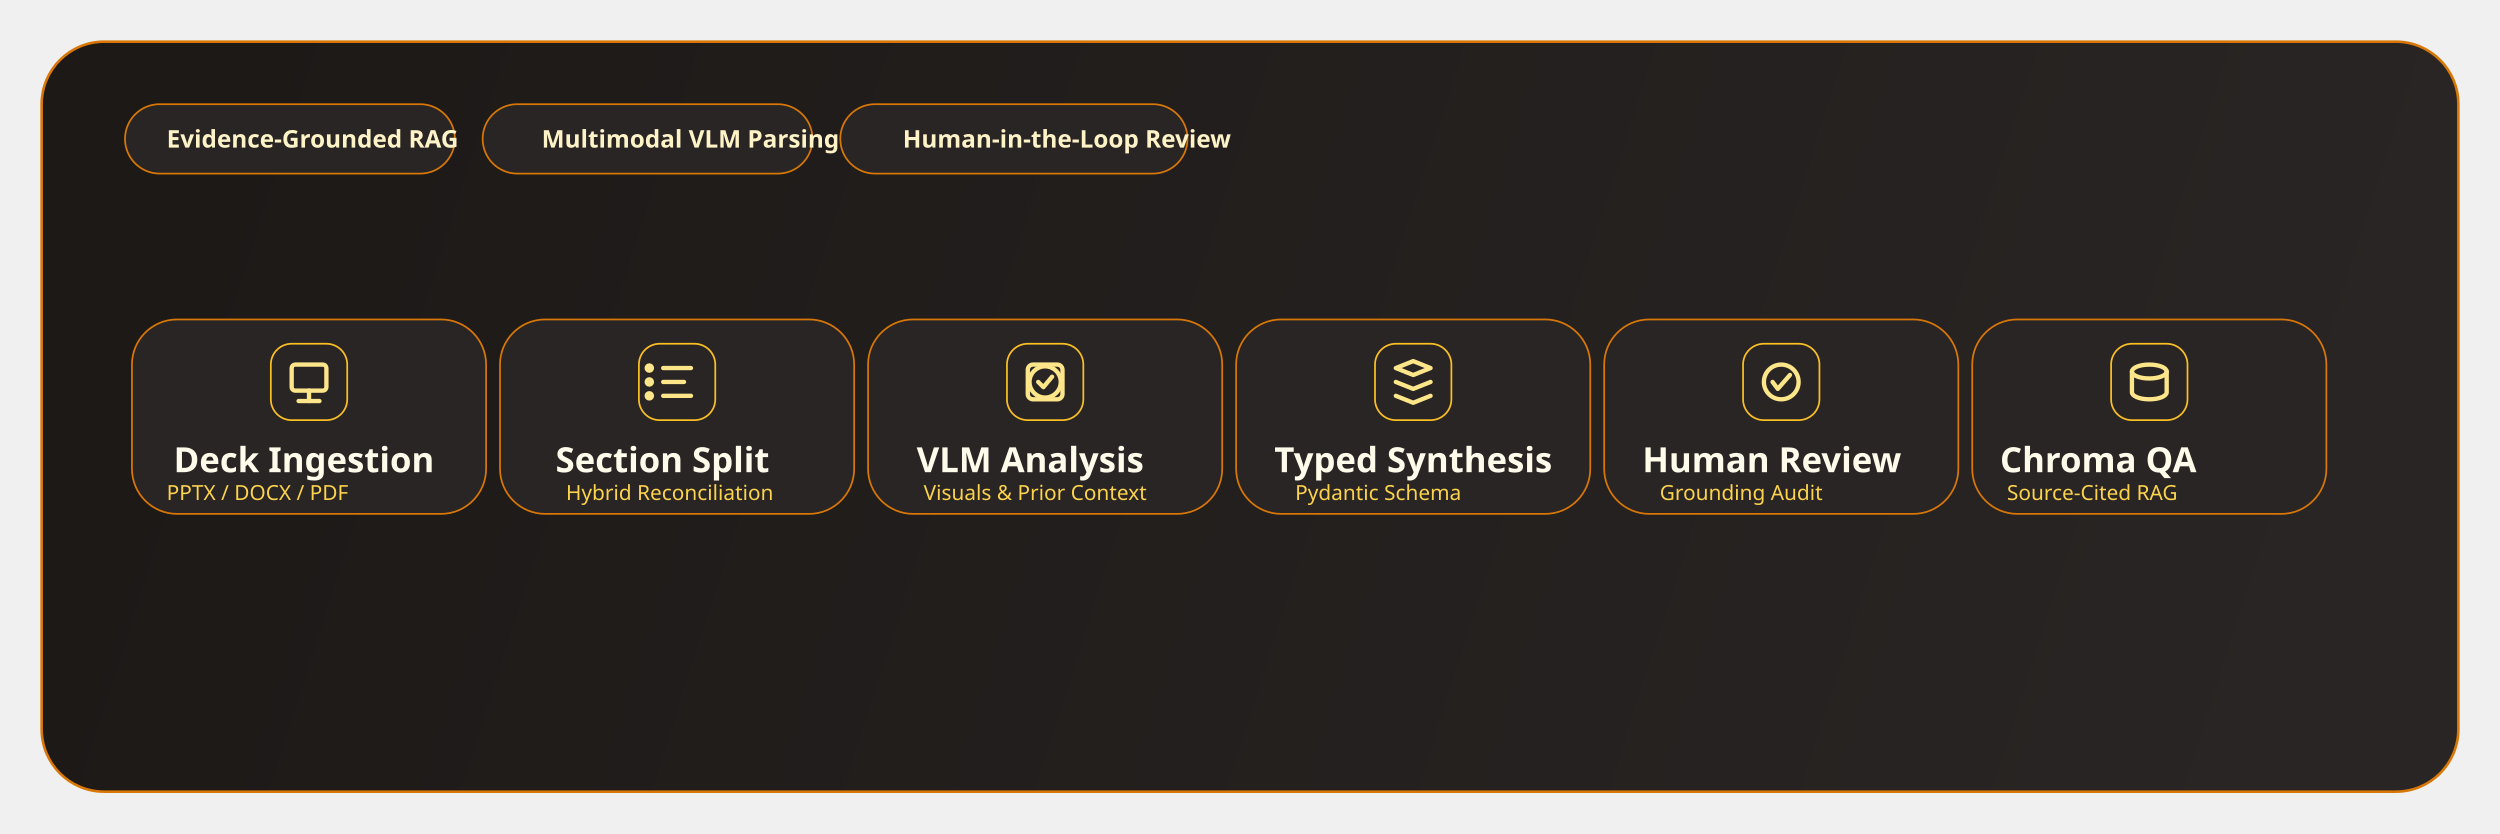
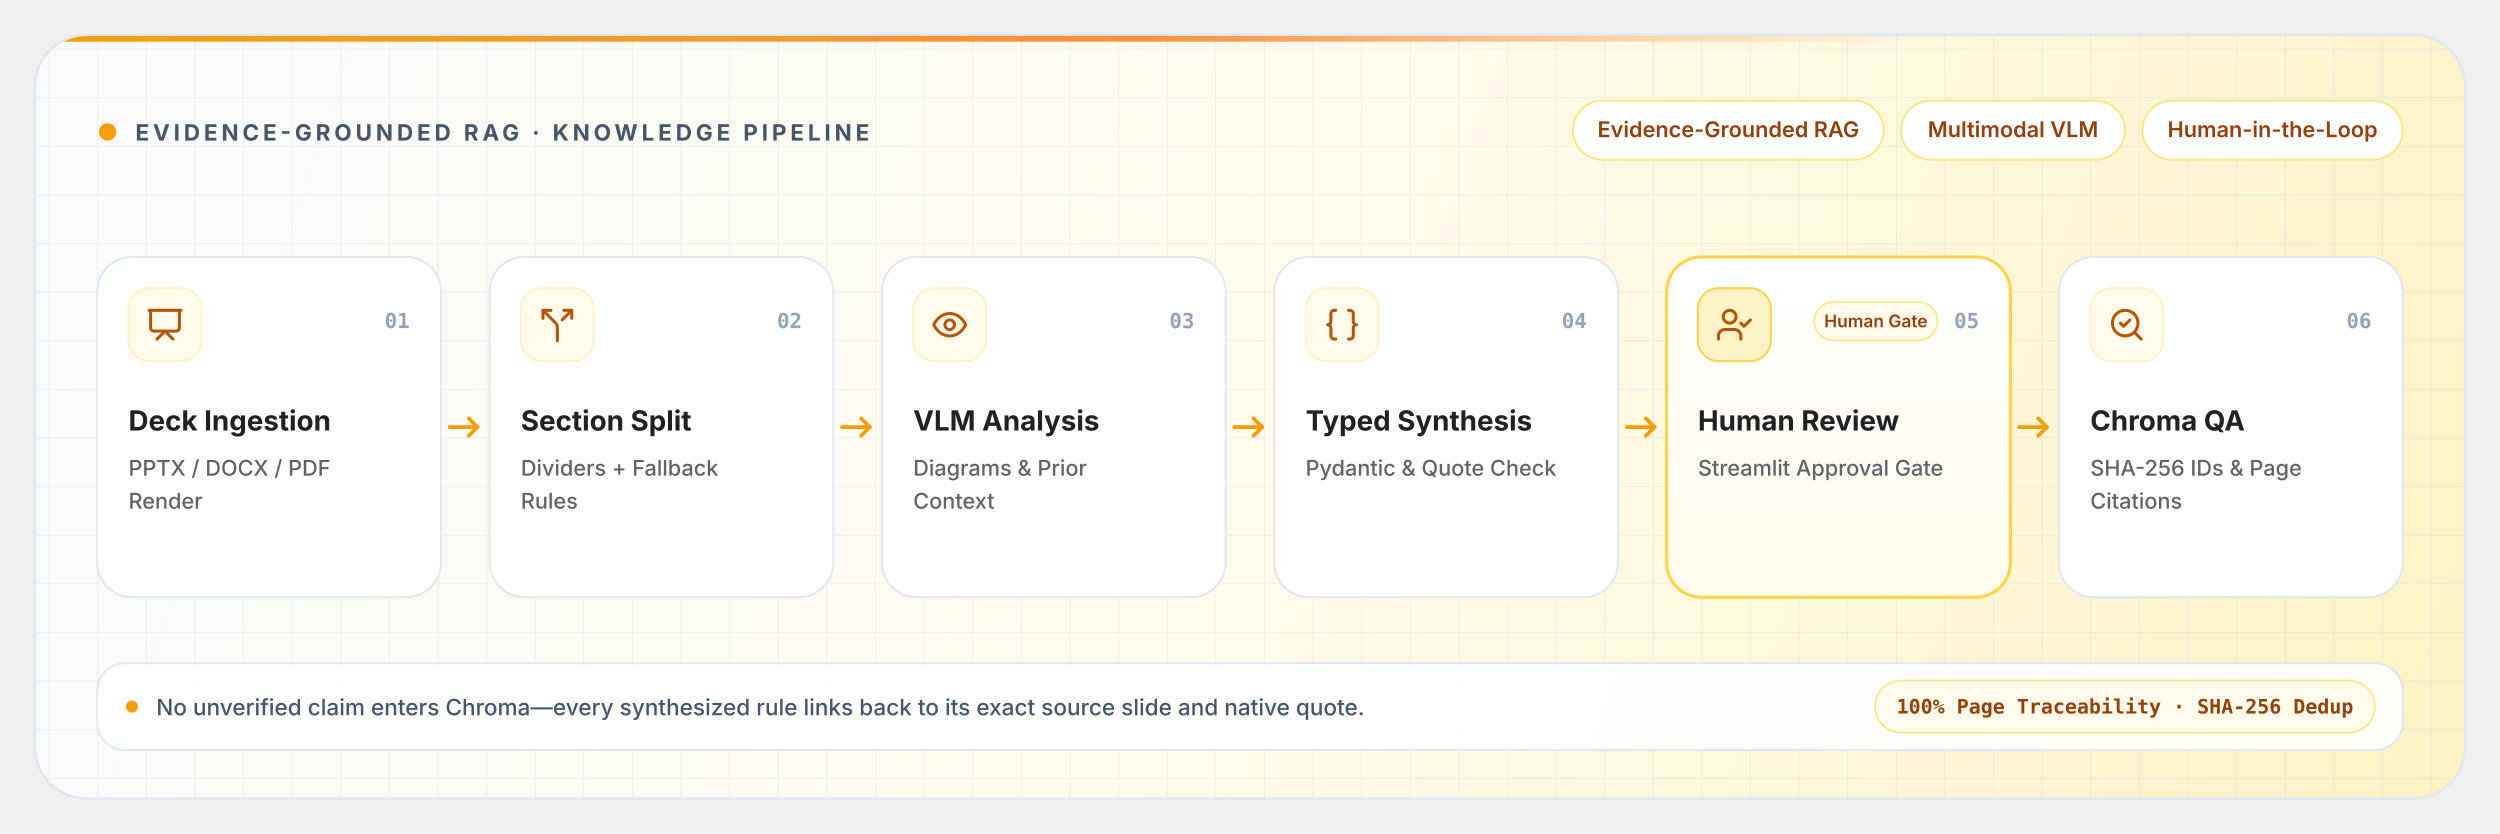
<svg xmlns="http://www.w3.org/2000/svg" width="1440" height="480" viewBox="0 0 1440 480" fill="none">
  <defs>
-     <linearGradient id="bg" x1="120" y1="48" x2="1320" y2="432" gradientUnits="userSpaceOnUse">
-       <stop stop-color="#1C1917" />
-       <stop offset="1" stop-color="#292524" />
+     <linearGradient id="bg-issue-kb" x1="40" y1="20" x2="1400" y2="460" gradientUnits="userSpaceOnUse">
+       <stop stop-color="#F8FAFC" />
+       <stop offset="0.52" stop-color="#FFFBEB" />
+       <stop offset="1" stop-color="#FEF3C7" />
    </linearGradient>
-     <linearGradient id="node" x1="0" y1="0" x2="0" y2="120" gradientUnits="userSpaceOnUse">
-       <stop stop-color="#44403C" />
-       <stop offset="1" stop-color="#292524" />
+     <linearGradient id="topbar-issue-kb" x1="20" y1="20" x2="1100" y2="20" gradientUnits="userSpaceOnUse">
+       <stop stop-color="#F59E0B" />
+       <stop offset="0.6" stop-color="#FB923C" />
+       <stop offset="1" stop-color="#FB923C" stop-opacity="0" />
    </linearGradient>
-     <filter id="glow" x="-20%" y="-40%" width="140%" height="180%">
-       <feGaussianBlur stdDeviation="10" result="blur" />
-       <feMerge>
-         <feMergeNode in="blur" />
-         <feMergeNode in="SourceGraphic" />
-       </feMerge>
-     </filter>
+     <linearGradient id="card-hi-issue-kb" x1="0" y1="148" x2="0" y2="344" gradientUnits="userSpaceOnUse">
+       <stop stop-color="#FFFFFF" />
+       <stop offset="1" stop-color="#FFFBEB" />
+     </linearGradient>
+     <pattern id="grid-issue-kb" width="28" height="28" patternUnits="userSpaceOnUse">
+       <path d="M 28 0 L 0 0 0 28" fill="none" stroke="#CBD5E1" stroke-opacity="0.38" stroke-width="1" />
+     </pattern>
+     <clipPath id="panel-issue-kb">
+       <rect x="20" y="20" width="1400" height="440" rx="30" />
+     </clipPath>
  </defs>
-   <rect x="24" y="24" width="1392" height="432" rx="36" fill="url(#bg)" />
-   <rect x="24" y="24" width="1392" height="432" rx="36" stroke="#D97706" stroke-width="1.5" />
-   <g font-family="Segoe UI, -apple-system, BlinkMacSystemFont, sans-serif">
-     <rect x="72" y="60" width="190" height="40" rx="20" fill="#292524" stroke="#D97706" />
-     <rect x="278" y="60" width="190" height="40" rx="20" fill="#292524" stroke="#D97706" />
-     <rect x="484" y="60" width="200" height="40" rx="20" fill="#292524" stroke="#D97706" />
-     <text x="96" y="85" fill="#FEF3C7" font-size="14" font-weight="600">Evidence-Grounded RAG</text>
-     <text x="312" y="85" fill="#FEF3C7" font-size="14" font-weight="600">Multimodal VLM Parsing</text>
-     <text x="520" y="85" fill="#FEF3C7" font-size="14" font-weight="600">Human-in-the-Loop Review</text>
+   <g clip-path="url(#panel-issue-kb)">
+     <rect x="20" y="20" width="1400" height="440" rx="30" fill="url(#bg-issue-kb)" />
+     <rect x="20" y="20" width="1400" height="440" fill="url(#grid-issue-kb)" />
+     <rect x="20" y="20" width="1400" height="4" fill="url(#topbar-issue-kb)" />
  </g>
-   <g filter="url(#glow)" stroke="#FBBF24" stroke-width="4" stroke-linecap="round">
-     <path d="M280 240H324" />
-     <path d="M492 240H536" />
-     <path d="M704 240H748" />
-     <path d="M916 240H960" />
-     <path d="M1128 240H1172" />
+   <rect x="20" y="20" width="1400" height="440" rx="30" stroke="#E2E8F0" stroke-width="1.5" />
+   <circle cx="62" cy="76" r="5" fill="#F59E0B" />
+   <text x="78" y="81" font-family="Inter, Segoe UI, Arial, sans-serif" font-size="13" font-weight="700" letter-spacing="2.2" fill="#475569">EVIDENCE-GROUNDED RAG · KNOWLEDGE PIPELINE</text>
+   <rect x="906" y="58" width="179" height="34" rx="17" fill="#FFFFFF" stroke="#FDE68A" stroke-width="1.2" />
+   <text x="995.5" y="79" text-anchor="middle" font-family="Inter, Segoe UI, Arial, sans-serif" font-size="12.5" font-weight="600" fill="#92400E">Evidence-Grounded RAG</text>
+   <rect x="1095" y="58" width="129" height="34" rx="17" fill="#FFFFFF" stroke="#FDE68A" stroke-width="1.2" />
+   <text x="1159.5" y="79" text-anchor="middle" font-family="Inter, Segoe UI, Arial, sans-serif" font-size="12.5" font-weight="600" fill="#92400E">Multimodal VLM</text>
+   <rect x="1234" y="58" width="150" height="34" rx="17" fill="#FFFFFF" stroke="#FDE68A" stroke-width="1.2" />
+   <text x="1309" y="79" text-anchor="middle" font-family="Inter, Segoe UI, Arial, sans-serif" font-size="12.5" font-weight="600" fill="#92400E">Human-in-the-Loop</text>
+   <g>
+     <rect x="56" y="148" width="198" height="196" rx="20" fill="#FFFFFF" stroke="#E2E8F0" stroke-width="1.2" />
+     <rect x="74" y="166" width="42" height="42" rx="12" fill="#FFFBEB" stroke="#FEF3C7" stroke-width="1.2" />
+     <g transform="translate(84 176) scale(0.92)" fill="none" stroke="#B45309" stroke-width="1.9" stroke-linecap="round" stroke-linejoin="round">
+       <path d="M2 3h20" />
+       <path d="M21 3v11a2 2 0 0 1-2 2H5a2 2 0 0 1-2-2V3" />
+       <path d="m7 21 5-5 5 5" />
+     </g>
+     <text x="236" y="189" text-anchor="end" font-family="ui-monospace, SFMono-Regular, Menlo, Consolas, monospace" font-size="12" font-weight="600" fill="#94A3B8">01</text>
+     <text x="74" y="248" font-family="Inter, Segoe UI, Arial, sans-serif" font-size="16" font-weight="700" fill="#202124">Deck Ingestion</text>
+     <text x="74" y="274" font-family="Inter, Segoe UI, Arial, sans-serif" font-size="12.5" font-weight="500" fill="#5F6368">PPTX / DOCX / PDF</text>
+     <text x="74" y="293" font-family="Inter, Segoe UI, Arial, sans-serif" font-size="12.5" font-weight="500" fill="#5F6368">Render</text>
  </g>
-   <g fill="#FBBF24">
-     <path d="M324 240L312 233V247L324 240Z" />
-     <path d="M536 240L524 233V247L536 240Z" />
-     <path d="M748 240L736 233V247L748 240Z" />
-     <path d="M960 240L948 233V247L960 240Z" />
-     <path d="M1172 240L1160 233V247L1172 240Z" />
+   <g stroke="#F59E0B" stroke-width="2.2" stroke-linecap="round" stroke-linejoin="round">
+     <path d="M259 246H275" />
+     <path d="M270 241L275 246L270 251" fill="none" />
  </g>
-   <g fill="url(#node)" stroke="#D97706">
-     <rect x="76" y="184" width="204" height="112" rx="26" />
-     <rect x="288" y="184" width="204" height="112" rx="26" />
-     <rect x="500" y="184" width="204" height="112" rx="26" />
-     <rect x="712" y="184" width="204" height="112" rx="26" />
-     <rect x="924" y="184" width="204" height="112" rx="26" />
-     <rect x="1136" y="184" width="204" height="112" rx="26" />
+   <g>
+     <rect x="282" y="148" width="198" height="196" rx="20" fill="#FFFFFF" stroke="#E2E8F0" stroke-width="1.2" />
+     <rect x="300" y="166" width="42" height="42" rx="12" fill="#FFFBEB" stroke="#FEF3C7" stroke-width="1.2" />
+     <g transform="translate(310 176) scale(0.92)" fill="none" stroke="#B45309" stroke-width="1.9" stroke-linecap="round" stroke-linejoin="round">
+       <path d="M16 3h5v5" />
+       <path d="M8 3H3v5" />
+       <path d="M12 22v-8.3a4 4 0 0 0-1.172-2.872L3 3" />
+       <path d="m15 9 6-6" />
+     </g>
+     <text x="462" y="189" text-anchor="end" font-family="ui-monospace, SFMono-Regular, Menlo, Consolas, monospace" font-size="12" font-weight="600" fill="#94A3B8">02</text>
+     <text x="300" y="248" font-family="Inter, Segoe UI, Arial, sans-serif" font-size="16" font-weight="700" fill="#202124">Section Split</text>
+     <text x="300" y="274" font-family="Inter, Segoe UI, Arial, sans-serif" font-size="12.5" font-weight="500" fill="#5F6368">Dividers + Fallback</text>
+     <text x="300" y="293" font-family="Inter, Segoe UI, Arial, sans-serif" font-size="12.5" font-weight="500" fill="#5F6368">Rules</text>
  </g>
-   <g fill="#292524" stroke="#FBBF24">
-     <rect x="156" y="198" width="44" height="44" rx="12" />
-     <rect x="368" y="198" width="44" height="44" rx="12" />
-     <rect x="580" y="198" width="44" height="44" rx="12" />
-     <rect x="792" y="198" width="44" height="44" rx="12" />
-     <rect x="1004" y="198" width="44" height="44" rx="12" />
-     <rect x="1216" y="198" width="44" height="44" rx="12" />
+   <g stroke="#F59E0B" stroke-width="2.2" stroke-linecap="round" stroke-linejoin="round">
+     <path d="M485 246H501" />
+     <path d="M496 241L501 246L496 251" fill="none" />
  </g>
-   <g fill="none" stroke="#FDE68A" stroke-width="2.5" stroke-linecap="round" stroke-linejoin="round">
-     <rect x="168" y="210" width="20" height="15" rx="2" />
-     <line x1="178" y1="225" x2="178" y2="231" />
-     <line x1="172" y1="231" x2="184" y2="231" />
-     <path d="M382 212H398M382 220H394M382 228H398" />
-     <circle cx="374" cy="212" r="1.5" fill="#FDE68A" />
-     <circle cx="374" cy="220" r="1.5" fill="#FDE68A" />
-     <circle cx="374" cy="228" r="1.5" fill="#FDE68A" />
-     <circle cx="602" cy="220" r="9" />
-     <path d="M598 220L601 223L606 217" />
-     <rect x="592" y="210" width="20" height="20" rx="3" />
-     <path d="M804 212L814 216L824 212L814 208Z" />
-     <path d="M804 220L814 224L824 220" />
-     <path d="M804 228L814 232L824 228" />
-     <circle cx="1026" cy="220" r="10" />
-     <path d="M1021 220L1024 224L1031 216" />
-     <ellipse cx="1238" cy="214" rx="10" ry="4" />
-     <path d="M1228 214V226C1228 228 1232 230 1238 230C1244 230 1248 228 1248 226V214" />
+   <g>
+     <rect x="508" y="148" width="198" height="196" rx="20" fill="#FFFFFF" stroke="#E2E8F0" stroke-width="1.2" />
+     <rect x="526" y="166" width="42" height="42" rx="12" fill="#FFFBEB" stroke="#FEF3C7" stroke-width="1.2" />
+     <g transform="translate(536 176) scale(0.92)" fill="none" stroke="#B45309" stroke-width="1.9" stroke-linecap="round" stroke-linejoin="round">
+       <path d="M2 12s3-7 10-7 10 7 10 7-3 7-10 7-10-7-10-7Z" />
+       <circle cx="12" cy="12" r="3" />
+     </g>
+     <text x="688" y="189" text-anchor="end" font-family="ui-monospace, SFMono-Regular, Menlo, Consolas, monospace" font-size="12" font-weight="600" fill="#94A3B8">03</text>
+     <text x="526" y="248" font-family="Inter, Segoe UI, Arial, sans-serif" font-size="16" font-weight="700" fill="#202124">VLM Analysis</text>
+     <text x="526" y="274" font-family="Inter, Segoe UI, Arial, sans-serif" font-size="12.5" font-weight="500" fill="#5F6368">Diagrams &amp; Prior</text>
+     <text x="526" y="293" font-family="Inter, Segoe UI, Arial, sans-serif" font-size="12.5" font-weight="500" fill="#5F6368">Context</text>
  </g>
-   <g font-family="Segoe UI, -apple-system, BlinkMacSystemFont, sans-serif" fill="#FFFBEB" font-size="20" font-weight="700">
-     <text x="100" y="272">Deck Ingestion</text>
-     <text x="320" y="272">Section Split</text>
-     <text x="528" y="272">VLM Analysis</text>
-     <text x="734" y="272">Typed Synthesis</text>
-     <text x="946" y="272">Human Review</text>
-     <text x="1152" y="272">Chroma QA</text>
+   <g stroke="#F59E0B" stroke-width="2.2" stroke-linecap="round" stroke-linejoin="round">
+     <path d="M711 246H727" />
+     <path d="M722 241L727 246L722 251" fill="none" />
  </g>
-   <g font-family="Segoe UI, -apple-system, BlinkMacSystemFont, sans-serif" fill="#FCD34D" font-size="12">
-     <text x="96" y="288">PPTX / DOCX / PDF</text>
-     <text x="326" y="288">Hybrid Reconciliation</text>
-     <text x="532" y="288">Visuals &amp; Prior Context</text>
-     <text x="746" y="288">Pydantic Schema</text>
-     <text x="956" y="288">Grounding Audit</text>
-     <text x="1156" y="288">Source-Cited RAG</text>
+   <g>
+     <rect x="734" y="148" width="198" height="196" rx="20" fill="#FFFFFF" stroke="#E2E8F0" stroke-width="1.2" />
+     <rect x="752" y="166" width="42" height="42" rx="12" fill="#FFFBEB" stroke="#FEF3C7" stroke-width="1.2" />
+     <g transform="translate(762 176) scale(0.92)" fill="none" stroke="#B45309" stroke-width="1.9" stroke-linecap="round" stroke-linejoin="round">
+       <path d="M8 3H7a2 2 0 0 0-2 2v5a2 2 0 0 1-2 2 2 2 0 0 1 2 2v5c0 1.1.9 2 2 2h1" />
+       <path d="M16 21h1a2 2 0 0 0 2-2v-5c0-1.1.9-2 2-2a2 2 0 0 1-2-2V5a2 2 0 0 0-2-2h-1" />
+     </g>
+     <text x="914" y="189" text-anchor="end" font-family="ui-monospace, SFMono-Regular, Menlo, Consolas, monospace" font-size="12" font-weight="600" fill="#94A3B8">04</text>
+     <text x="752" y="248" font-family="Inter, Segoe UI, Arial, sans-serif" font-size="16" font-weight="700" fill="#202124">Typed Synthesis</text>
+     <text x="752" y="274" font-family="Inter, Segoe UI, Arial, sans-serif" font-size="12.5" font-weight="500" fill="#5F6368">Pydantic &amp; Quote Check</text>
  </g>
+   <g stroke="#F59E0B" stroke-width="2.2" stroke-linecap="round" stroke-linejoin="round">
+     <path d="M937 246H953" />
+     <path d="M948 241L953 246L948 251" fill="none" />
+   </g>
+   <g>
+     <rect x="960" y="148" width="198" height="196" rx="20" fill="url(#card-hi-issue-kb)" stroke="#FCD34D" stroke-width="1.8" />
+     <rect x="978" y="166" width="42" height="42" rx="12" fill="#FEF3C7" stroke="#FCD34D" stroke-width="1.2" />
+     <g transform="translate(988 176) scale(0.92)" fill="none" stroke="#B45309" stroke-width="1.9" stroke-linecap="round" stroke-linejoin="round">
+       <path d="M16 21v-2a4 4 0 0 0-4-4H6a4 4 0 0 0-4 4v2" />
+       <circle cx="9" cy="7" r="4" />
+       <polyline points="16 11 18 13 22 9" />
+     </g>
+     <rect x="1045" y="174" width="71" height="22" rx="11" fill="#FFFBEB" stroke="#FDE68A" stroke-width="1" />
+     <text x="1080.5" y="188.5" text-anchor="middle" font-family="Inter, Segoe UI, Arial, sans-serif" font-size="10" font-weight="600" fill="#92400E">Human Gate</text>
+     <text x="1140" y="189" text-anchor="end" font-family="ui-monospace, SFMono-Regular, Menlo, Consolas, monospace" font-size="12" font-weight="600" fill="#94A3B8">05</text>
+     <text x="978" y="248" font-family="Inter, Segoe UI, Arial, sans-serif" font-size="16" font-weight="700" fill="#202124">Human Review</text>
+     <text x="978" y="274" font-family="Inter, Segoe UI, Arial, sans-serif" font-size="12.5" font-weight="500" fill="#5F6368">Streamlit Approval Gate</text>
+   </g>
+   <g stroke="#F59E0B" stroke-width="2.2" stroke-linecap="round" stroke-linejoin="round">
+     <path d="M1163 246H1179" />
+     <path d="M1174 241L1179 246L1174 251" fill="none" />
+   </g>
+   <g>
+     <rect x="1186" y="148" width="198" height="196" rx="20" fill="#FFFFFF" stroke="#E2E8F0" stroke-width="1.2" />
+     <rect x="1204" y="166" width="42" height="42" rx="12" fill="#FFFBEB" stroke="#FEF3C7" stroke-width="1.2" />
+     <g transform="translate(1214 176) scale(0.92)" fill="none" stroke="#B45309" stroke-width="1.9" stroke-linecap="round" stroke-linejoin="round">
+       <path d="m8 11 2 2 4-4" />
+       <circle cx="11" cy="11" r="8" />
+       <path d="m21 21-4.3-4.3" />
+     </g>
+     <text x="1366" y="189" text-anchor="end" font-family="ui-monospace, SFMono-Regular, Menlo, Consolas, monospace" font-size="12" font-weight="600" fill="#94A3B8">06</text>
+     <text x="1204" y="248" font-family="Inter, Segoe UI, Arial, sans-serif" font-size="16" font-weight="700" fill="#202124">Chroma QA</text>
+     <text x="1204" y="274" font-family="Inter, Segoe UI, Arial, sans-serif" font-size="12.5" font-weight="500" fill="#5F6368">SHA-256 IDs &amp; Page</text>
+     <text x="1204" y="293" font-family="Inter, Segoe UI, Arial, sans-serif" font-size="12.5" font-weight="500" fill="#5F6368">Citations</text>
+   </g>
+   <rect x="56" y="382" width="1328" height="50" rx="16" fill="#FFFFFF" fill-opacity="0.92" stroke="#E2E8F0" stroke-width="1.2" />
+   <circle cx="76" cy="407" r="3.5" fill="#F59E0B" />
+   <text x="90" y="412" font-family="Inter, Segoe UI, Arial, sans-serif" font-size="13" font-weight="500" fill="#475569">No unverified claim enters Chroma—every synthesized rule links back to its exact source slide and native quote.</text>
+   <rect x="1080" y="392" width="288" height="30" rx="15" fill="#FFFBEB" stroke="#FDE68A" stroke-width="1" />
+   <text x="1224" y="411" text-anchor="middle" font-family="ui-monospace, SFMono-Regular, Menlo, Consolas, monospace" font-size="11.5" font-weight="600" fill="#92400E">100% Page Traceability · SHA-256 Dedup</text>
</svg>
